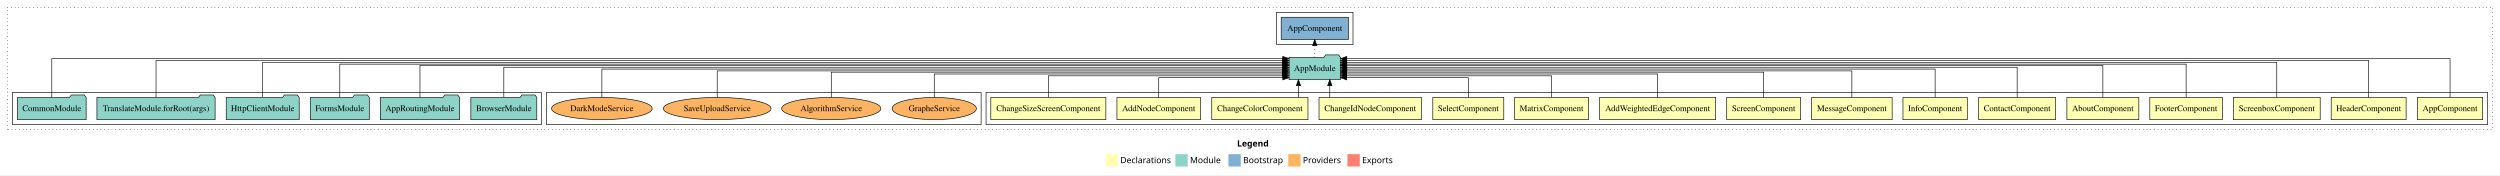
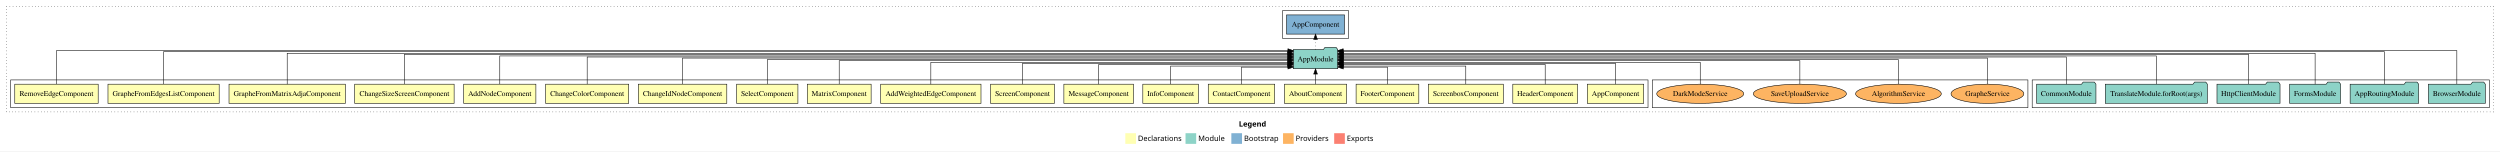
- <svg xmlns="http://www.w3.org/2000/svg" width="4054pt" height="284pt" viewBox="0.00 0.00 4054.00 284.00">
+ <svg xmlns="http://www.w3.org/2000/svg" width="4692pt" height="284pt" viewBox="0.00 0.00 4692.00 284.00">
  <g id="graph0" class="graph" transform="scale(1 1) rotate(0) translate(4 280)">
-     <polygon fill="white" stroke="transparent" points="-4,4 -4,-280 4050,-280 4050,4 -4,4" />
-     <text text-anchor="start" x="2002.01" y="-42.4" font-family="Times-12" font-weight="bold" font-size="14.00">Legend</text>
-     <polygon fill="#ffffb3" stroke="transparent" points="1789,-10 1789,-30 1809,-30 1809,-10 1789,-10" />
-     <text text-anchor="start" x="1812.63" y="-15.4" font-family="Times-12" font-size="14.00">  Declarations</text>
-     <polygon fill="#8dd3c7" stroke="transparent" points="1902,-10 1902,-30 1922,-30 1922,-10 1902,-10" />
-     <text text-anchor="start" x="1925.73" y="-15.4" font-family="Times-12" font-size="14.00">  Module</text>
-     <polygon fill="#80b1d3" stroke="transparent" points="1988,-10 1988,-30 2008,-30 2008,-10 1988,-10" />
-     <text text-anchor="start" x="2011.78" y="-15.4" font-family="Times-12" font-size="14.00">  Bootstrap</text>
-     <polygon fill="#fdb462" stroke="transparent" points="2085,-10 2085,-30 2105,-30 2105,-10 2085,-10" />
-     <text text-anchor="start" x="2108.67" y="-15.4" font-family="Times-12" font-size="14.00">  Providers</text>
-     <polygon fill="#fb8072" stroke="transparent" points="2181,-10 2181,-30 2201,-30 2201,-10 2181,-10" />
-     <text text-anchor="start" x="2204.73" y="-15.4" font-family="Times-12" font-size="14.00">  Exports</text>
+     <polygon fill="white" stroke="transparent" points="-4,4 -4,-280 4688,-280 4688,4 -4,4" />
+     <text text-anchor="start" x="2321.01" y="-42.4" font-family="Times-12" font-weight="bold" font-size="14.00">Legend</text>
+     <polygon fill="#ffffb3" stroke="transparent" points="2108,-10 2108,-30 2128,-30 2128,-10 2108,-10" />
+     <text text-anchor="start" x="2131.63" y="-15.4" font-family="Times-12" font-size="14.00">  Declarations</text>
+     <polygon fill="#8dd3c7" stroke="transparent" points="2221,-10 2221,-30 2241,-30 2241,-10 2221,-10" />
+     <text text-anchor="start" x="2244.73" y="-15.4" font-family="Times-12" font-size="14.00">  Module</text>
+     <polygon fill="#80b1d3" stroke="transparent" points="2307,-10 2307,-30 2327,-30 2327,-10 2307,-10" />
+     <text text-anchor="start" x="2330.78" y="-15.4" font-family="Times-12" font-size="14.00">  Bootstrap</text>
+     <polygon fill="#fdb462" stroke="transparent" points="2404,-10 2404,-30 2424,-30 2424,-10 2404,-10" />
+     <text text-anchor="start" x="2427.67" y="-15.4" font-family="Times-12" font-size="14.00">  Providers</text>
+     <polygon fill="#fb8072" stroke="transparent" points="2500,-10 2500,-30 2520,-30 2520,-10 2500,-10" />
+     <text text-anchor="start" x="2523.73" y="-15.4" font-family="Times-12" font-size="14.00">  Exports</text>
    <g id="clust1" class="cluster">
-       <polygon fill="none" stroke="black" stroke-dasharray="1,5" points="8,-70 8,-268 4038,-268 4038,-70 8,-70" />
+       <polygon fill="none" stroke="black" stroke-dasharray="1,5" points="8,-70 8,-268 4676,-268 4676,-70 8,-70" />
+     </g>
+     <g id="clust22" class="cluster">
+       <polygon fill="none" stroke="black" points="3810,-78 3810,-130 4668,-130 4668,-78 3810,-78" />
+     </g>
+     <g id="clust25" class="cluster">
+       <polygon fill="none" stroke="black" points="3097,-78 3097,-130 3802,-130 3802,-78 3097,-78" />
+     </g>
+     <g id="clust24" class="cluster">
+       <polygon fill="none" stroke="black" points="2403,-208 2403,-260 2527,-260 2527,-208 2403,-208" />
    </g>
    <g id="clust2" class="cluster">
-       <polygon fill="none" stroke="black" points="1595,-78 1595,-130 4030,-130 4030,-78 1595,-78" />
-     </g>
-     <g id="clust21" class="cluster">
-       <polygon fill="none" stroke="black" points="2066,-208 2066,-260 2190,-260 2190,-208 2066,-208" />
-     </g>
-     <g id="clust22" class="cluster">
-       <polygon fill="none" stroke="black" points="882,-78 882,-130 1587,-130 1587,-78 882,-78" />
-     </g>
-     <g id="clust19" class="cluster">
-       <polygon fill="none" stroke="black" points="16,-78 16,-130 874,-130 874,-78 16,-78" />
+       <polygon fill="none" stroke="black" points="16,-78 16,-130 3089,-130 3089,-78 16,-78" />
    </g>
    <g id="node1" class="node">
-       <polygon fill="#ffffb3" stroke="black" points="4021.94,-122 3916.06,-122 3916.06,-86 4021.94,-86 4021.94,-122" />
-       <text text-anchor="middle" x="3969" y="-99.8" font-family="Times,serif" font-size="14.00">AppComponent</text>
+       <polygon fill="#ffffb3" stroke="black" points="3080.94,-122 2975.06,-122 2975.06,-86 3080.94,-86 3080.94,-122" />
+       <text text-anchor="middle" x="3028" y="-99.8" font-family="Times,serif" font-size="14.00">AppComponent</text>
+     </g>
+     <g id="node20" class="node">
+       <polygon fill="#8dd3c7" stroke="black" points="2506.66,-187 2503.66,-191 2482.66,-191 2479.66,-187 2423.34,-187 2423.34,-151 2506.66,-151 2506.66,-187" />
+       <text text-anchor="middle" x="2465" y="-164.8" font-family="Times,serif" font-size="14.00">AppModule</text>
+     </g>
+     <g id="edge1" class="edge">
+       <path fill="none" stroke="black" d="M3028,-122.04C3028,-138.73 3028,-161 3028,-161 3028,-161 2516.86,-161 2516.86,-161" />
+       <polygon fill="black" stroke="black" points="2516.86,-157.5 2506.86,-161 2516.86,-164.5 2516.86,-157.5" />
+     </g>
+     <g id="node2" class="node">
+       <polygon fill="#ffffb3" stroke="black" points="2956.74,-122 2835.26,-122 2835.26,-86 2956.74,-86 2956.74,-122" />
+       <text text-anchor="middle" x="2896" y="-99.8" font-family="Times,serif" font-size="14.00">HeaderComponent</text>
+     </g>
+     <g id="edge2" class="edge">
+       <path fill="none" stroke="black" d="M2896,-122.01C2896,-138.05 2896,-159 2896,-159 2896,-159 2516.72,-159 2516.72,-159" />
+       <polygon fill="black" stroke="black" points="2516.72,-155.5 2506.72,-159 2516.72,-162.5 2516.72,-155.5" />
+     </g>
+     <g id="node3" class="node">
+       <polygon fill="#ffffb3" stroke="black" points="2817.42,-122 2676.58,-122 2676.58,-86 2817.42,-86 2817.42,-122" />
+       <text text-anchor="middle" x="2747" y="-99.8" font-family="Times,serif" font-size="14.00">ScreenboxComponent</text>
+     </g>
+     <g id="edge3" class="edge">
+       <path fill="none" stroke="black" d="M2747,-122.19C2747,-137.18 2747,-156 2747,-156 2747,-156 2516.91,-156 2516.91,-156" />
+       <polygon fill="black" stroke="black" points="2516.91,-152.5 2506.91,-156 2516.91,-159.5 2516.91,-152.5" />
+     </g>
+     <g id="node4" class="node">
+       <polygon fill="#ffffb3" stroke="black" points="2658.88,-122 2541.12,-122 2541.12,-86 2658.88,-86 2658.88,-122" />
+       <text text-anchor="middle" x="2600" y="-99.8" font-family="Times,serif" font-size="14.00">FooterComponent</text>
+     </g>
+     <g id="edge4" class="edge">
+       <path fill="none" stroke="black" d="M2600,-122.05C2600,-136.37 2600,-154 2600,-154 2600,-154 2516.97,-154 2516.97,-154" />
+       <polygon fill="black" stroke="black" points="2516.97,-150.5 2506.97,-154 2516.97,-157.5 2516.97,-150.5" />
+     </g>
+     <g id="node5" class="node">
+       <polygon fill="#ffffb3" stroke="black" points="2523.33,-122 2406.67,-122 2406.67,-86 2523.33,-86 2523.33,-122" />
+       <text text-anchor="middle" x="2465" y="-99.8" font-family="Times,serif" font-size="14.00">AboutComponent</text>
+     </g>
+     <g id="edge5" class="edge">
+       <path fill="none" stroke="black" d="M2465,-122.11C2465,-122.11 2465,-140.99 2465,-140.99" />
+       <polygon fill="black" stroke="black" points="2461.5,-140.99 2465,-150.99 2468.5,-140.99 2461.5,-140.99" />
+     </g>
+     <g id="node6" class="node">
+       <polygon fill="#ffffb3" stroke="black" points="2388.38,-122 2263.62,-122 2263.62,-86 2388.38,-86 2388.38,-122" />
+       <text text-anchor="middle" x="2326" y="-99.8" font-family="Times,serif" font-size="14.00">ContactComponent</text>
+     </g>
+     <g id="edge6" class="edge">
+       <path fill="none" stroke="black" d="M2326,-122.05C2326,-136.37 2326,-154 2326,-154 2326,-154 2413.3,-154 2413.3,-154" />
+       <polygon fill="black" stroke="black" points="2413.3,-157.5 2423.3,-154 2413.3,-150.5 2413.3,-157.5" />
+     </g>
+     <g id="node7" class="node">
+       <polygon fill="#ffffb3" stroke="black" points="2245.15,-122 2140.85,-122 2140.85,-86 2245.15,-86 2245.15,-122" />
+       <text text-anchor="middle" x="2193" y="-99.8" font-family="Times,serif" font-size="14.00">InfoComponent</text>
+     </g>
+     <g id="edge7" class="edge">
+       <path fill="none" stroke="black" d="M2193,-122.19C2193,-137.18 2193,-156 2193,-156 2193,-156 2413.1,-156 2413.1,-156" />
+       <polygon fill="black" stroke="black" points="2413.1,-159.5 2423.1,-156 2413.1,-152.5 2413.1,-159.5" />
+     </g>
+     <g id="node8" class="node">
+       <polygon fill="#ffffb3" stroke="black" points="2123.31,-122 1992.69,-122 1992.69,-86 2123.31,-86 2123.31,-122" />
+       <text text-anchor="middle" x="2058" y="-99.8" font-family="Times,serif" font-size="14.00">MessageComponent</text>
+     </g>
+     <g id="edge8" class="edge">
+       <path fill="none" stroke="black" d="M2058,-122.01C2058,-138.05 2058,-159 2058,-159 2058,-159 2412.98,-159 2412.98,-159" />
+       <polygon fill="black" stroke="black" points="2412.98,-162.5 2422.98,-159 2412.98,-155.5 2412.98,-162.5" />
+     </g>
+     <g id="node9" class="node">
+       <polygon fill="#ffffb3" stroke="black" points="1974.92,-122 1855.08,-122 1855.08,-86 1974.92,-86 1974.92,-122" />
+       <text text-anchor="middle" x="1915" y="-99.8" font-family="Times,serif" font-size="14.00">ScreenComponent</text>
+     </g>
+     <g id="edge9" class="edge">
+       <path fill="none" stroke="black" d="M1915,-122.04C1915,-138.73 1915,-161 1915,-161 1915,-161 2413.21,-161 2413.21,-161" />
+       <polygon fill="black" stroke="black" points="2413.21,-164.5 2423.21,-161 2413.21,-157.5 2413.21,-164.5" />
+     </g>
+     <g id="node10" class="node">
+       <polygon fill="#ffffb3" stroke="black" points="1837.13,-122 1648.87,-122 1648.87,-86 1837.13,-86 1837.13,-122" />
+       <text text-anchor="middle" x="1743" y="-99.8" font-family="Times,serif" font-size="14.00">AddWeightedEdgeComponent</text>
+     </g>
+     <g id="edge10" class="edge">
+       <path fill="none" stroke="black" d="M1743,-122.02C1743,-139.37 1743,-163 1743,-163 1743,-163 2413.33,-163 2413.33,-163" />
+       <polygon fill="black" stroke="black" points="2413.33,-166.5 2423.33,-163 2413.33,-159.5 2413.33,-166.5" />
+     </g>
+     <g id="node11" class="node">
+       <polygon fill="#ffffb3" stroke="black" points="1630.93,-122 1511.07,-122 1511.07,-86 1630.93,-86 1630.93,-122" />
+       <text text-anchor="middle" x="1571" y="-99.8" font-family="Times,serif" font-size="14.00">MatrixComponent</text>
+     </g>
+     <g id="edge11" class="edge">
+       <path fill="none" stroke="black" d="M1571,-122.27C1571,-140.56 1571,-166 1571,-166 1571,-166 2413.08,-166 2413.08,-166" />
+       <polygon fill="black" stroke="black" points="2413.08,-169.5 2423.08,-166 2413.08,-162.5 2413.08,-169.5" />
+     </g>
+     <g id="node12" class="node">
+       <polygon fill="#ffffb3" stroke="black" points="1493.54,-122 1378.46,-122 1378.46,-86 1493.54,-86 1493.54,-122" />
+       <text text-anchor="middle" x="1436" y="-99.8" font-family="Times,serif" font-size="14.00">SelectComponent</text>
+     </g>
+     <g id="edge12" class="edge">
+       <path fill="none" stroke="black" d="M1436,-122.17C1436,-141.09 1436,-168 1436,-168 1436,-168 2413.07,-168 2413.07,-168" />
+       <polygon fill="black" stroke="black" points="2413.07,-171.5 2423.07,-168 2413.07,-164.5 2413.07,-171.5" />
+     </g>
+     <g id="node13" class="node">
+       <polygon fill="#ffffb3" stroke="black" points="1360.08,-122 1193.92,-122 1193.92,-86 1360.08,-86 1360.08,-122" />
+       <text text-anchor="middle" x="1277" y="-99.8" font-family="Times,serif" font-size="14.00">ChangeIdNodeComponent</text>
+     </g>
+     <g id="edge13" class="edge">
+       <path fill="none" stroke="black" d="M1277,-122.31C1277,-142.15 1277,-171 1277,-171 1277,-171 2413.07,-171 2413.07,-171" />
+       <polygon fill="black" stroke="black" points="2413.07,-174.5 2423.07,-171 2413.07,-167.5 2413.07,-174.5" />
+     </g>
+     <g id="node14" class="node">
+       <polygon fill="#ffffb3" stroke="black" points="1175.99,-122 1020.01,-122 1020.01,-86 1175.99,-86 1175.99,-122" />
+       <text text-anchor="middle" x="1098" y="-99.8" font-family="Times,serif" font-size="14.00">ChangeColorComponent</text>
+     </g>
+     <g id="edge14" class="edge">
+       <path fill="none" stroke="black" d="M1098,-122.13C1098,-142.57 1098,-173 1098,-173 1098,-173 2413.34,-173 2413.34,-173" />
+       <polygon fill="black" stroke="black" points="2413.34,-176.5 2423.34,-173 2413.34,-169.5 2413.34,-176.5" />
+     </g>
+     <g id="node15" class="node">
+       <polygon fill="#ffffb3" stroke="black" points="1001.76,-122 866.24,-122 866.24,-86 1001.76,-86 1001.76,-122" />
+       <text text-anchor="middle" x="934" y="-99.8" font-family="Times,serif" font-size="14.00">AddNodeComponent</text>
+     </g>
+     <g id="edge15" class="edge">
+       <path fill="none" stroke="black" d="M934,-122.28C934,-143.32 934,-175 934,-175 934,-175 2413.26,-175 2413.26,-175" />
+       <polygon fill="black" stroke="black" points="2413.26,-178.5 2423.26,-175 2413.26,-171.5 2413.26,-178.5" />
+     </g>
+     <g id="node16" class="node">
+       <polygon fill="#ffffb3" stroke="black" points="848.29,-122 661.71,-122 661.71,-86 848.29,-86 848.29,-122" />
+       <text text-anchor="middle" x="755" y="-99.8" font-family="Times,serif" font-size="14.00">ChangeSizeScreenComponent</text>
+     </g>
+     <g id="edge16" class="edge">
+       <path fill="none" stroke="black" d="M755,-122.29C755,-144.21 755,-178 755,-178 755,-178 2413.15,-178 2413.15,-178" />
+       <polygon fill="black" stroke="black" points="2413.15,-181.5 2423.15,-178 2413.15,-174.5 2413.15,-181.5" />
    </g>
    <g id="node17" class="node">
-       <polygon fill="#8dd3c7" stroke="black" points="2169.66,-187 2166.66,-191 2145.66,-191 2142.66,-187 2086.34,-187 2086.34,-151 2169.66,-151 2169.66,-187" />
-       <text text-anchor="middle" x="2128" y="-164.8" font-family="Times,serif" font-size="14.00">AppModule</text>
-     </g>
-     <g id="edge1" class="edge">
-       <path fill="none" stroke="black" d="M3969,-122.38C3969,-146.28 3969,-185 3969,-185 3969,-185 2179.91,-185 2179.91,-185" />
-       <polygon fill="black" stroke="black" points="2179.91,-181.5 2169.91,-185 2179.91,-188.5 2179.91,-181.5" />
-     </g>
-     <g id="node2" class="node">
-       <polygon fill="#ffffb3" stroke="black" points="3897.74,-122 3776.26,-122 3776.26,-86 3897.74,-86 3897.74,-122" />
-       <text text-anchor="middle" x="3837" y="-99.8" font-family="Times,serif" font-size="14.00">HeaderComponent</text>
-     </g>
-     <g id="edge2" class="edge">
-       <path fill="none" stroke="black" d="M3837,-122.09C3837,-145.13 3837,-182 3837,-182 3837,-182 2179.82,-182 2179.82,-182" />
-       <polygon fill="black" stroke="black" points="2179.82,-178.5 2169.82,-182 2179.82,-185.5 2179.82,-178.5" />
-     </g>
-     <g id="node3" class="node">
-       <polygon fill="#ffffb3" stroke="black" points="3758.42,-122 3617.58,-122 3617.58,-86 3758.42,-86 3758.42,-122" />
-       <text text-anchor="middle" x="3688" y="-99.8" font-family="Times,serif" font-size="14.00">ScreenboxComponent</text>
-     </g>
-     <g id="edge3" class="edge">
-       <path fill="none" stroke="black" d="M3688,-122.16C3688,-144.35 3688,-179 3688,-179 3688,-179 2179.73,-179 2179.73,-179" />
-       <polygon fill="black" stroke="black" points="2179.73,-175.5 2169.73,-179 2179.73,-182.5 2179.73,-175.5" />
-     </g>
-     <g id="node4" class="node">
-       <polygon fill="#ffffb3" stroke="black" points="3599.88,-122 3482.12,-122 3482.12,-86 3599.88,-86 3599.88,-122" />
-       <text text-anchor="middle" x="3541" y="-99.8" font-family="Times,serif" font-size="14.00">FooterComponent</text>
-     </g>
-     <g id="edge4" class="edge">
-       <path fill="none" stroke="black" d="M3541,-122.17C3541,-143.5 3541,-176 3541,-176 3541,-176 2179.9,-176 2179.9,-176" />
-       <polygon fill="black" stroke="black" points="2179.9,-172.5 2169.9,-176 2179.9,-179.5 2179.9,-172.5" />
-     </g>
-     <g id="node5" class="node">
-       <polygon fill="#ffffb3" stroke="black" points="3464.33,-122 3347.67,-122 3347.67,-86 3464.33,-86 3464.33,-122" />
-       <text text-anchor="middle" x="3406" y="-99.8" font-family="Times,serif" font-size="14.00">AboutComponent</text>
-     </g>
-     <g id="edge5" class="edge">
-       <path fill="none" stroke="black" d="M3406,-122.03C3406,-142.77 3406,-174 3406,-174 3406,-174 2179.79,-174 2179.79,-174" />
-       <polygon fill="black" stroke="black" points="2179.79,-170.5 2169.79,-174 2179.79,-177.5 2179.79,-170.5" />
-     </g>
-     <g id="node6" class="node">
-       <polygon fill="#ffffb3" stroke="black" points="3329.38,-122 3204.62,-122 3204.62,-86 3329.38,-86 3329.38,-122" />
-       <text text-anchor="middle" x="3267" y="-99.8" font-family="Times,serif" font-size="14.00">ContactComponent</text>
-     </g>
-     <g id="edge6" class="edge">
-       <path fill="none" stroke="black" d="M3267,-122.31C3267,-142.15 3267,-171 3267,-171 3267,-171 2179.89,-171 2179.89,-171" />
-       <polygon fill="black" stroke="black" points="2179.89,-167.5 2169.89,-171 2179.89,-174.5 2179.89,-167.5" />
-     </g>
-     <g id="node7" class="node">
-       <polygon fill="#ffffb3" stroke="black" points="3186.15,-122 3081.85,-122 3081.85,-86 3186.15,-86 3186.15,-122" />
-       <text text-anchor="middle" x="3134" y="-99.8" font-family="Times,serif" font-size="14.00">InfoComponent</text>
-     </g>
-     <g id="edge7" class="edge">
-       <path fill="none" stroke="black" d="M3134,-122.17C3134,-141.09 3134,-168 3134,-168 3134,-168 2179.95,-168 2179.95,-168" />
-       <polygon fill="black" stroke="black" points="2179.95,-164.5 2169.95,-168 2179.95,-171.5 2179.95,-164.5" />
-     </g>
-     <g id="node8" class="node">
-       <polygon fill="#ffffb3" stroke="black" points="3064.31,-122 2933.69,-122 2933.69,-86 3064.31,-86 3064.31,-122" />
-       <text text-anchor="middle" x="2999" y="-99.8" font-family="Times,serif" font-size="14.00">MessageComponent</text>
-     </g>
-     <g id="edge8" class="edge">
-       <path fill="none" stroke="black" d="M2999,-122.3C2999,-140.27 2999,-165 2999,-165 2999,-165 2179.72,-165 2179.72,-165" />
-       <polygon fill="black" stroke="black" points="2179.72,-161.5 2169.72,-165 2179.72,-168.5 2179.72,-161.5" />
-     </g>
-     <g id="node9" class="node">
-       <polygon fill="#ffffb3" stroke="black" points="2915.92,-122 2796.08,-122 2796.08,-86 2915.92,-86 2915.92,-122" />
-       <text text-anchor="middle" x="2856" y="-99.8" font-family="Times,serif" font-size="14.00">ScreenComponent</text>
-     </g>
-     <g id="edge9" class="edge">
-       <path fill="none" stroke="black" d="M2856,-122.02C2856,-139.37 2856,-163 2856,-163 2856,-163 2179.76,-163 2179.76,-163" />
-       <polygon fill="black" stroke="black" points="2179.76,-159.5 2169.76,-163 2179.76,-166.5 2179.76,-159.5" />
-     </g>
-     <g id="node10" class="node">
-       <polygon fill="#ffffb3" stroke="black" points="2778.13,-122 2589.87,-122 2589.87,-86 2778.13,-86 2778.13,-122" />
-       <text text-anchor="middle" x="2684" y="-99.8" font-family="Times,serif" font-size="14.00">AddWeightedEdgeComponent</text>
-     </g>
-     <g id="edge10" class="edge">
-       <path fill="none" stroke="black" d="M2684,-122.03C2684,-138.4 2684,-160 2684,-160 2684,-160 2179.79,-160 2179.79,-160" />
-       <polygon fill="black" stroke="black" points="2179.79,-156.5 2169.79,-160 2179.79,-163.5 2179.79,-156.5" />
-     </g>
-     <g id="node11" class="node">
-       <polygon fill="#ffffb3" stroke="black" points="2571.93,-122 2452.07,-122 2452.07,-86 2571.93,-86 2571.93,-122" />
-       <text text-anchor="middle" x="2512" y="-99.8" font-family="Times,serif" font-size="14.00">MatrixComponent</text>
-     </g>
-     <g id="edge11" class="edge">
-       <path fill="none" stroke="black" d="M2512,-122.24C2512,-137.57 2512,-157 2512,-157 2512,-157 2179.83,-157 2179.83,-157" />
-       <polygon fill="black" stroke="black" points="2179.83,-153.5 2169.83,-157 2179.83,-160.5 2179.83,-153.5" />
-     </g>
-     <g id="node12" class="node">
-       <polygon fill="#ffffb3" stroke="black" points="2434.54,-122 2319.46,-122 2319.46,-86 2434.54,-86 2434.54,-122" />
-       <text text-anchor="middle" x="2377" y="-99.8" font-family="Times,serif" font-size="14.00">SelectComponent</text>
-     </g>
-     <g id="edge12" class="edge">
-       <path fill="none" stroke="black" d="M2377,-122.05C2377,-136.37 2377,-154 2377,-154 2377,-154 2179.68,-154 2179.68,-154" />
-       <polygon fill="black" stroke="black" points="2179.68,-150.5 2169.68,-154 2179.68,-157.5 2179.68,-150.5" />
-     </g>
-     <g id="node13" class="node">
-       <polygon fill="#ffffb3" stroke="black" points="2301.08,-122 2134.92,-122 2134.92,-86 2301.08,-86 2301.08,-122" />
-       <text text-anchor="middle" x="2218" y="-99.8" font-family="Times,serif" font-size="14.00">ChangeIdNodeComponent</text>
-     </g>
-     <g id="edge13" class="edge">
-       <path fill="none" stroke="black" d="M2152.39,-122.11C2152.39,-122.11 2152.39,-140.99 2152.39,-140.99" />
-       <polygon fill="black" stroke="black" points="2148.89,-140.99 2152.39,-150.99 2155.89,-140.99 2148.89,-140.99" />
-     </g>
-     <g id="node14" class="node">
-       <polygon fill="#ffffb3" stroke="black" points="2116.99,-122 1961.01,-122 1961.01,-86 2116.99,-86 2116.99,-122" />
-       <text text-anchor="middle" x="2039" y="-99.8" font-family="Times,serif" font-size="14.00">ChangeColorComponent</text>
-     </g>
-     <g id="edge14" class="edge">
-       <path fill="none" stroke="black" d="M2101.58,-122.11C2101.58,-122.11 2101.58,-140.99 2101.58,-140.99" />
-       <polygon fill="black" stroke="black" points="2098.08,-140.99 2101.58,-150.99 2105.08,-140.99 2098.08,-140.99" />
-     </g>
-     <g id="node15" class="node">
-       <polygon fill="#ffffb3" stroke="black" points="1942.76,-122 1807.24,-122 1807.24,-86 1942.76,-86 1942.76,-122" />
-       <text text-anchor="middle" x="1875" y="-99.8" font-family="Times,serif" font-size="14.00">AddNodeComponent</text>
-     </g>
-     <g id="edge15" class="edge">
-       <path fill="none" stroke="black" d="M1875,-122.05C1875,-136.37 1875,-154 1875,-154 1875,-154 2076.22,-154 2076.22,-154" />
-       <polygon fill="black" stroke="black" points="2076.22,-157.5 2086.22,-154 2076.22,-150.5 2076.22,-157.5" />
-     </g>
-     <g id="node16" class="node">
-       <polygon fill="#ffffb3" stroke="black" points="1789.29,-122 1602.71,-122 1602.71,-86 1789.29,-86 1789.29,-122" />
-       <text text-anchor="middle" x="1696" y="-99.8" font-family="Times,serif" font-size="14.00">ChangeSizeScreenComponent</text>
-     </g>
-     <g id="edge16" class="edge">
-       <path fill="none" stroke="black" d="M1696,-122.24C1696,-137.57 1696,-157 1696,-157 1696,-157 2076.19,-157 2076.19,-157" />
-       <polygon fill="black" stroke="black" points="2076.19,-160.5 2086.19,-157 2076.19,-153.5 2076.19,-160.5" />
+       <polygon fill="#ffffb3" stroke="black" points="644.18,-122 425.82,-122 425.82,-86 644.18,-86 644.18,-122" />
+       <text text-anchor="middle" x="535" y="-99.8" font-family="Times,serif" font-size="14.00">GrapheFromMatrixAdjaComponent</text>
+     </g>
+     <g id="edge17" class="edge">
+       <path fill="none" stroke="black" d="M535,-122.01C535,-144.49 535,-180 535,-180 535,-180 2412.89,-180 2412.89,-180" />
+       <polygon fill="black" stroke="black" points="2412.89,-183.5 2422.89,-180 2412.89,-176.5 2412.89,-183.5" />
+     </g>
+     <g id="node18" class="node">
+       <polygon fill="#ffffb3" stroke="black" points="407.35,-122 198.65,-122 198.65,-86 407.35,-86 407.35,-122" />
+       <text text-anchor="middle" x="303" y="-99.8" font-family="Times,serif" font-size="14.00">GrapheFromEdgesListComponent</text>
+     </g>
+     <g id="edge18" class="edge">
+       <path fill="none" stroke="black" d="M303,-122.32C303,-145.66 303,-183 303,-183 303,-183 2413.26,-183 2413.26,-183" />
+       <polygon fill="black" stroke="black" points="2413.26,-186.5 2423.26,-183 2413.26,-179.5 2413.26,-186.5" />
+     </g>
+     <g id="node19" class="node">
+       <polygon fill="#ffffb3" stroke="black" points="180.26,-122 23.74,-122 23.74,-86 180.26,-86 180.26,-122" />
+       <text text-anchor="middle" x="102" y="-99.8" font-family="Times,serif" font-size="14.00">RemoveEdgeComponent</text>
+     </g>
+     <g id="edge19" class="edge">
+       <path fill="none" stroke="black" d="M102,-122.38C102,-146.28 102,-185 102,-185 102,-185 2413.23,-185 2413.23,-185" />
+       <polygon fill="black" stroke="black" points="2413.23,-188.5 2423.23,-185 2413.23,-181.5 2413.23,-188.5" />
+     </g>
+     <g id="node27" class="node">
+       <polygon fill="#80b1d3" stroke="black" points="2519.44,-252 2410.56,-252 2410.56,-216 2519.44,-216 2519.44,-252" />
+       <text text-anchor="middle" x="2465" y="-229.8" font-family="Times,serif" font-size="14.00">AppComponent </text>
+     </g>
+     <g id="edge26" class="edge">
+       <path fill="none" stroke="black" stroke-dasharray="1,5" d="M2465,-187.11C2465,-187.11 2465,-205.99 2465,-205.99" />
+       <polygon fill="black" stroke="black" points="2461.5,-205.99 2465,-215.99 2468.5,-205.99 2461.5,-205.99" />
+     </g>
+     <g id="node21" class="node">
+       <polygon fill="#8dd3c7" stroke="black" points="4660.47,-122 4657.47,-126 4636.47,-126 4633.47,-122 4553.53,-122 4553.53,-86 4660.47,-86 4660.47,-122" />
+       <text text-anchor="middle" x="4607" y="-99.8" font-family="Times,serif" font-size="14.00">BrowserModule</text>
+     </g>
+     <g id="edge20" class="edge">
+       <path fill="none" stroke="black" d="M4607,-122.38C4607,-146.28 4607,-185 4607,-185 4607,-185 2516.83,-185 2516.83,-185" />
+       <polygon fill="black" stroke="black" points="2516.83,-181.5 2506.83,-185 2516.83,-188.5 2516.83,-181.5" />
+     </g>
+     <g id="node22" class="node">
+       <polygon fill="#8dd3c7" stroke="black" points="4535.27,-122 4532.27,-126 4511.27,-126 4508.27,-122 4406.73,-122 4406.73,-86 4535.27,-86 4535.27,-122" />
+       <text text-anchor="middle" x="4471" y="-99.8" font-family="Times,serif" font-size="14.00">AppRoutingModule</text>
+     </g>
+     <g id="edge21" class="edge">
+       <path fill="none" stroke="black" d="M4471,-122.32C4471,-145.66 4471,-183 4471,-183 4471,-183 2516.9,-183 2516.9,-183" />
+       <polygon fill="black" stroke="black" points="2516.9,-179.5 2506.9,-183 2516.9,-186.5 2516.9,-179.5" />
+     </g>
+     <g id="node23" class="node">
+       <polygon fill="#8dd3c7" stroke="black" points="4388.83,-122 4385.83,-126 4364.83,-126 4361.83,-122 4293.17,-122 4293.17,-86 4388.83,-86 4388.83,-122" />
+       <text text-anchor="middle" x="4341" y="-99.8" font-family="Times,serif" font-size="14.00">FormsModule</text>
+     </g>
+     <g id="edge22" class="edge">
+       <path fill="none" stroke="black" d="M4341,-122.01C4341,-144.49 4341,-180 4341,-180 4341,-180 2516.81,-180 2516.81,-180" />
+       <polygon fill="black" stroke="black" points="2516.81,-176.5 2506.81,-180 2516.81,-183.5 2516.81,-176.5" />
    </g>
    <g id="node24" class="node">
-       <polygon fill="#80b1d3" stroke="black" points="2182.44,-252 2073.56,-252 2073.56,-216 2182.44,-216 2182.44,-252" />
-       <text text-anchor="middle" x="2128" y="-229.8" font-family="Times,serif" font-size="14.00">AppComponent </text>
+       <polygon fill="#8dd3c7" stroke="black" points="4275.16,-122 4272.16,-126 4251.16,-126 4248.16,-122 4156.84,-122 4156.84,-86 4275.16,-86 4275.16,-122" />
+       <text text-anchor="middle" x="4216" y="-99.8" font-family="Times,serif" font-size="14.00">HttpClientModule</text>
    </g>
    <g id="edge23" class="edge">
-       <path fill="none" stroke="black" stroke-dasharray="1,5" d="M2128,-187.11C2128,-187.11 2128,-205.99 2128,-205.99" />
-       <polygon fill="black" stroke="black" points="2124.5,-205.99 2128,-215.99 2131.5,-205.99 2124.5,-205.99" />
-     </g>
-     <g id="node18" class="node">
-       <polygon fill="#8dd3c7" stroke="black" points="866.47,-122 863.47,-126 842.47,-126 839.47,-122 759.53,-122 759.53,-86 866.47,-86 866.47,-122" />
-       <text text-anchor="middle" x="813" y="-99.8" font-family="Times,serif" font-size="14.00">BrowserModule</text>
-     </g>
-     <g id="edge17" class="edge">
-       <path fill="none" stroke="black" d="M813,-122.31C813,-142.15 813,-171 813,-171 813,-171 2076.11,-171 2076.11,-171" />
-       <polygon fill="black" stroke="black" points="2076.11,-174.5 2086.11,-171 2076.11,-167.5 2076.11,-174.5" />
-     </g>
-     <g id="node19" class="node">
-       <polygon fill="#8dd3c7" stroke="black" points="741.27,-122 738.27,-126 717.27,-126 714.27,-122 612.73,-122 612.73,-86 741.27,-86 741.27,-122" />
-       <text text-anchor="middle" x="677" y="-99.8" font-family="Times,serif" font-size="14.00">AppRoutingModule</text>
-     </g>
-     <g id="edge18" class="edge">
-       <path fill="none" stroke="black" d="M677,-122.03C677,-142.77 677,-174 677,-174 677,-174 2076.14,-174 2076.14,-174" />
-       <polygon fill="black" stroke="black" points="2076.14,-177.5 2086.14,-174 2076.14,-170.5 2076.14,-177.5" />
-     </g>
-     <g id="node20" class="node">
-       <polygon fill="#8dd3c7" stroke="black" points="594.83,-122 591.83,-126 570.83,-126 567.83,-122 499.17,-122 499.17,-86 594.83,-86 594.83,-122" />
-       <text text-anchor="middle" x="547" y="-99.8" font-family="Times,serif" font-size="14.00">FormsModule</text>
-     </g>
-     <g id="edge19" class="edge">
-       <path fill="none" stroke="black" d="M547,-122.17C547,-143.5 547,-176 547,-176 547,-176 2076.12,-176 2076.12,-176" />
-       <polygon fill="black" stroke="black" points="2076.12,-179.5 2086.12,-176 2076.12,-172.5 2076.12,-179.5" />
-     </g>
-     <g id="node21" class="node">
-       <polygon fill="#8dd3c7" stroke="black" points="481.16,-122 478.16,-126 457.16,-126 454.16,-122 362.84,-122 362.84,-86 481.16,-86 481.16,-122" />
-       <text text-anchor="middle" x="422" y="-99.8" font-family="Times,serif" font-size="14.00">HttpClientModule</text>
-     </g>
-     <g id="edge20" class="edge">
-       <path fill="none" stroke="black" d="M422,-122.16C422,-144.35 422,-179 422,-179 422,-179 2076.25,-179 2076.25,-179" />
-       <polygon fill="black" stroke="black" points="2076.25,-182.5 2086.25,-179 2076.25,-175.5 2076.25,-182.5" />
-     </g>
-     <g id="node22" class="node">
-       <polygon fill="#8dd3c7" stroke="black" points="344.82,-122 341.82,-126 320.82,-126 317.82,-122 153.18,-122 153.18,-86 344.82,-86 344.82,-122" />
-       <text text-anchor="middle" x="249" y="-99.8" font-family="Times,serif" font-size="14.00">TranslateModule.forRoot(args)</text>
-     </g>
-     <g id="edge21" class="edge">
-       <path fill="none" stroke="black" d="M249,-122.09C249,-145.13 249,-182 249,-182 249,-182 2076.12,-182 2076.12,-182" />
-       <polygon fill="black" stroke="black" points="2076.12,-185.5 2086.12,-182 2076.12,-178.5 2076.12,-185.5" />
-     </g>
-     <g id="node23" class="node">
-       <polygon fill="#8dd3c7" stroke="black" points="135.67,-122 132.67,-126 111.67,-126 108.67,-122 24.33,-122 24.33,-86 135.67,-86 135.67,-122" />
-       <text text-anchor="middle" x="80" y="-99.8" font-family="Times,serif" font-size="14.00">CommonModule</text>
-     </g>
-     <g id="edge22" class="edge">
-       <path fill="none" stroke="black" d="M80,-122.38C80,-146.28 80,-185 80,-185 80,-185 2076.16,-185 2076.16,-185" />
-       <polygon fill="black" stroke="black" points="2076.16,-188.5 2086.16,-185 2076.16,-181.5 2076.16,-188.5" />
+       <path fill="none" stroke="black" d="M4216,-122.29C4216,-144.21 4216,-178 4216,-178 4216,-178 2516.99,-178 2516.99,-178" />
+       <polygon fill="black" stroke="black" points="2516.99,-174.5 2506.99,-178 2516.99,-181.5 2516.99,-174.5" />
    </g>
    <g id="node25" class="node">
-       <ellipse fill="#fdb462" stroke="black" cx="1511" cy="-104" rx="68.32" ry="18" />
-       <text text-anchor="middle" x="1511" y="-99.8" font-family="Times,serif" font-size="14.00">GrapheService</text>
+       <polygon fill="#8dd3c7" stroke="black" points="4138.82,-122 4135.82,-126 4114.82,-126 4111.82,-122 3947.18,-122 3947.18,-86 4138.82,-86 4138.82,-122" />
+       <text text-anchor="middle" x="4043" y="-99.8" font-family="Times,serif" font-size="14.00">TranslateModule.forRoot(args)</text>
    </g>
    <g id="edge24" class="edge">
-       <path fill="none" stroke="black" d="M1511,-122.03C1511,-138.4 1511,-160 1511,-160 1511,-160 2076.08,-160 2076.08,-160" />
-       <polygon fill="black" stroke="black" points="2076.08,-163.5 2086.08,-160 2076.08,-156.5 2076.08,-163.5" />
+       <path fill="none" stroke="black" d="M4043,-122.28C4043,-143.32 4043,-175 4043,-175 4043,-175 2516.8,-175 2516.8,-175" />
+       <polygon fill="black" stroke="black" points="2516.8,-171.5 2506.8,-175 2516.8,-178.5 2516.8,-171.5" />
    </g>
    <g id="node26" class="node">
-       <ellipse fill="#fdb462" stroke="black" cx="1344" cy="-104" rx="80.45" ry="18" />
-       <text text-anchor="middle" x="1344" y="-99.8" font-family="Times,serif" font-size="14.00">AlgorithmService</text>
+       <polygon fill="#8dd3c7" stroke="black" points="3929.67,-122 3926.67,-126 3905.67,-126 3902.67,-122 3818.33,-122 3818.33,-86 3929.67,-86 3929.67,-122" />
+       <text text-anchor="middle" x="3874" y="-99.8" font-family="Times,serif" font-size="14.00">CommonModule</text>
    </g>
    <g id="edge25" class="edge">
-       <path fill="none" stroke="black" d="M1344,-122.02C1344,-139.37 1344,-163 1344,-163 1344,-163 2076.13,-163 2076.13,-163" />
-       <polygon fill="black" stroke="black" points="2076.13,-166.5 2086.13,-163 2076.13,-159.5 2076.13,-166.5" />
-     </g>
-     <g id="node27" class="node">
-       <ellipse fill="#fdb462" stroke="black" cx="1159" cy="-104" rx="87.38" ry="18" />
-       <text text-anchor="middle" x="1159" y="-99.8" font-family="Times,serif" font-size="14.00">SaveUploadService</text>
-     </g>
-     <g id="edge26" class="edge">
-       <path fill="none" stroke="black" d="M1159,-122.3C1159,-140.27 1159,-165 1159,-165 1159,-165 2076.05,-165 2076.05,-165" />
-       <polygon fill="black" stroke="black" points="2076.05,-168.5 2086.05,-165 2076.05,-161.5 2076.05,-168.5" />
+       <path fill="none" stroke="black" d="M3874,-122.13C3874,-142.57 3874,-173 3874,-173 3874,-173 2516.79,-173 2516.79,-173" />
+       <polygon fill="black" stroke="black" points="2516.79,-169.5 2506.79,-173 2516.79,-176.5 2516.79,-169.5" />
    </g>
    <g id="node28" class="node">
-       <ellipse fill="#fdb462" stroke="black" cx="972" cy="-104" rx="81.64" ry="18" />
-       <text text-anchor="middle" x="972" y="-99.8" font-family="Times,serif" font-size="14.00">DarkModeService</text>
+       <ellipse fill="#fdb462" stroke="black" cx="3726" cy="-104" rx="68.32" ry="18" />
+       <text text-anchor="middle" x="3726" y="-99.8" font-family="Times,serif" font-size="14.00">GrapheService</text>
    </g>
    <g id="edge27" class="edge">
-       <path fill="none" stroke="black" d="M972,-122.17C972,-141.09 972,-168 972,-168 972,-168 2076.17,-168 2076.17,-168" />
-       <polygon fill="black" stroke="black" points="2076.17,-171.5 2086.17,-168 2076.17,-164.5 2076.17,-171.5" />
+       <path fill="none" stroke="black" d="M3726,-122.31C3726,-142.15 3726,-171 3726,-171 3726,-171 2516.96,-171 2516.96,-171" />
+       <polygon fill="black" stroke="black" points="2516.96,-167.5 2506.96,-171 2516.96,-174.5 2516.96,-167.5" />
+     </g>
+     <g id="node29" class="node">
+       <ellipse fill="#fdb462" stroke="black" cx="3559" cy="-104" rx="80.45" ry="18" />
+       <text text-anchor="middle" x="3559" y="-99.8" font-family="Times,serif" font-size="14.00">AlgorithmService</text>
+     </g>
+     <g id="edge28" class="edge">
+       <path fill="none" stroke="black" d="M3559,-122.17C3559,-141.09 3559,-168 3559,-168 3559,-168 2516.88,-168 2516.88,-168" />
+       <polygon fill="black" stroke="black" points="2516.88,-164.5 2506.88,-168 2516.88,-171.5 2516.88,-164.5" />
+     </g>
+     <g id="node30" class="node">
+       <ellipse fill="#fdb462" stroke="black" cx="3374" cy="-104" rx="87.38" ry="18" />
+       <text text-anchor="middle" x="3374" y="-99.8" font-family="Times,serif" font-size="14.00">SaveUploadService</text>
+     </g>
+     <g id="edge29" class="edge">
+       <path fill="none" stroke="black" d="M3374,-122.27C3374,-140.56 3374,-166 3374,-166 3374,-166 2516.72,-166 2516.72,-166" />
+       <polygon fill="black" stroke="black" points="2516.72,-162.5 2506.72,-166 2516.72,-169.5 2516.72,-162.5" />
+     </g>
+     <g id="node31" class="node">
+       <ellipse fill="#fdb462" stroke="black" cx="3187" cy="-104" rx="81.64" ry="18" />
+       <text text-anchor="middle" x="3187" y="-99.8" font-family="Times,serif" font-size="14.00">DarkModeService</text>
+     </g>
+     <g id="edge30" class="edge">
+       <path fill="none" stroke="black" d="M3187,-122.02C3187,-139.37 3187,-163 3187,-163 3187,-163 2516.67,-163 2516.67,-163" />
+       <polygon fill="black" stroke="black" points="2516.67,-159.5 2506.67,-163 2516.67,-166.5 2516.67,-159.5" />
    </g>
  </g>
</svg>
